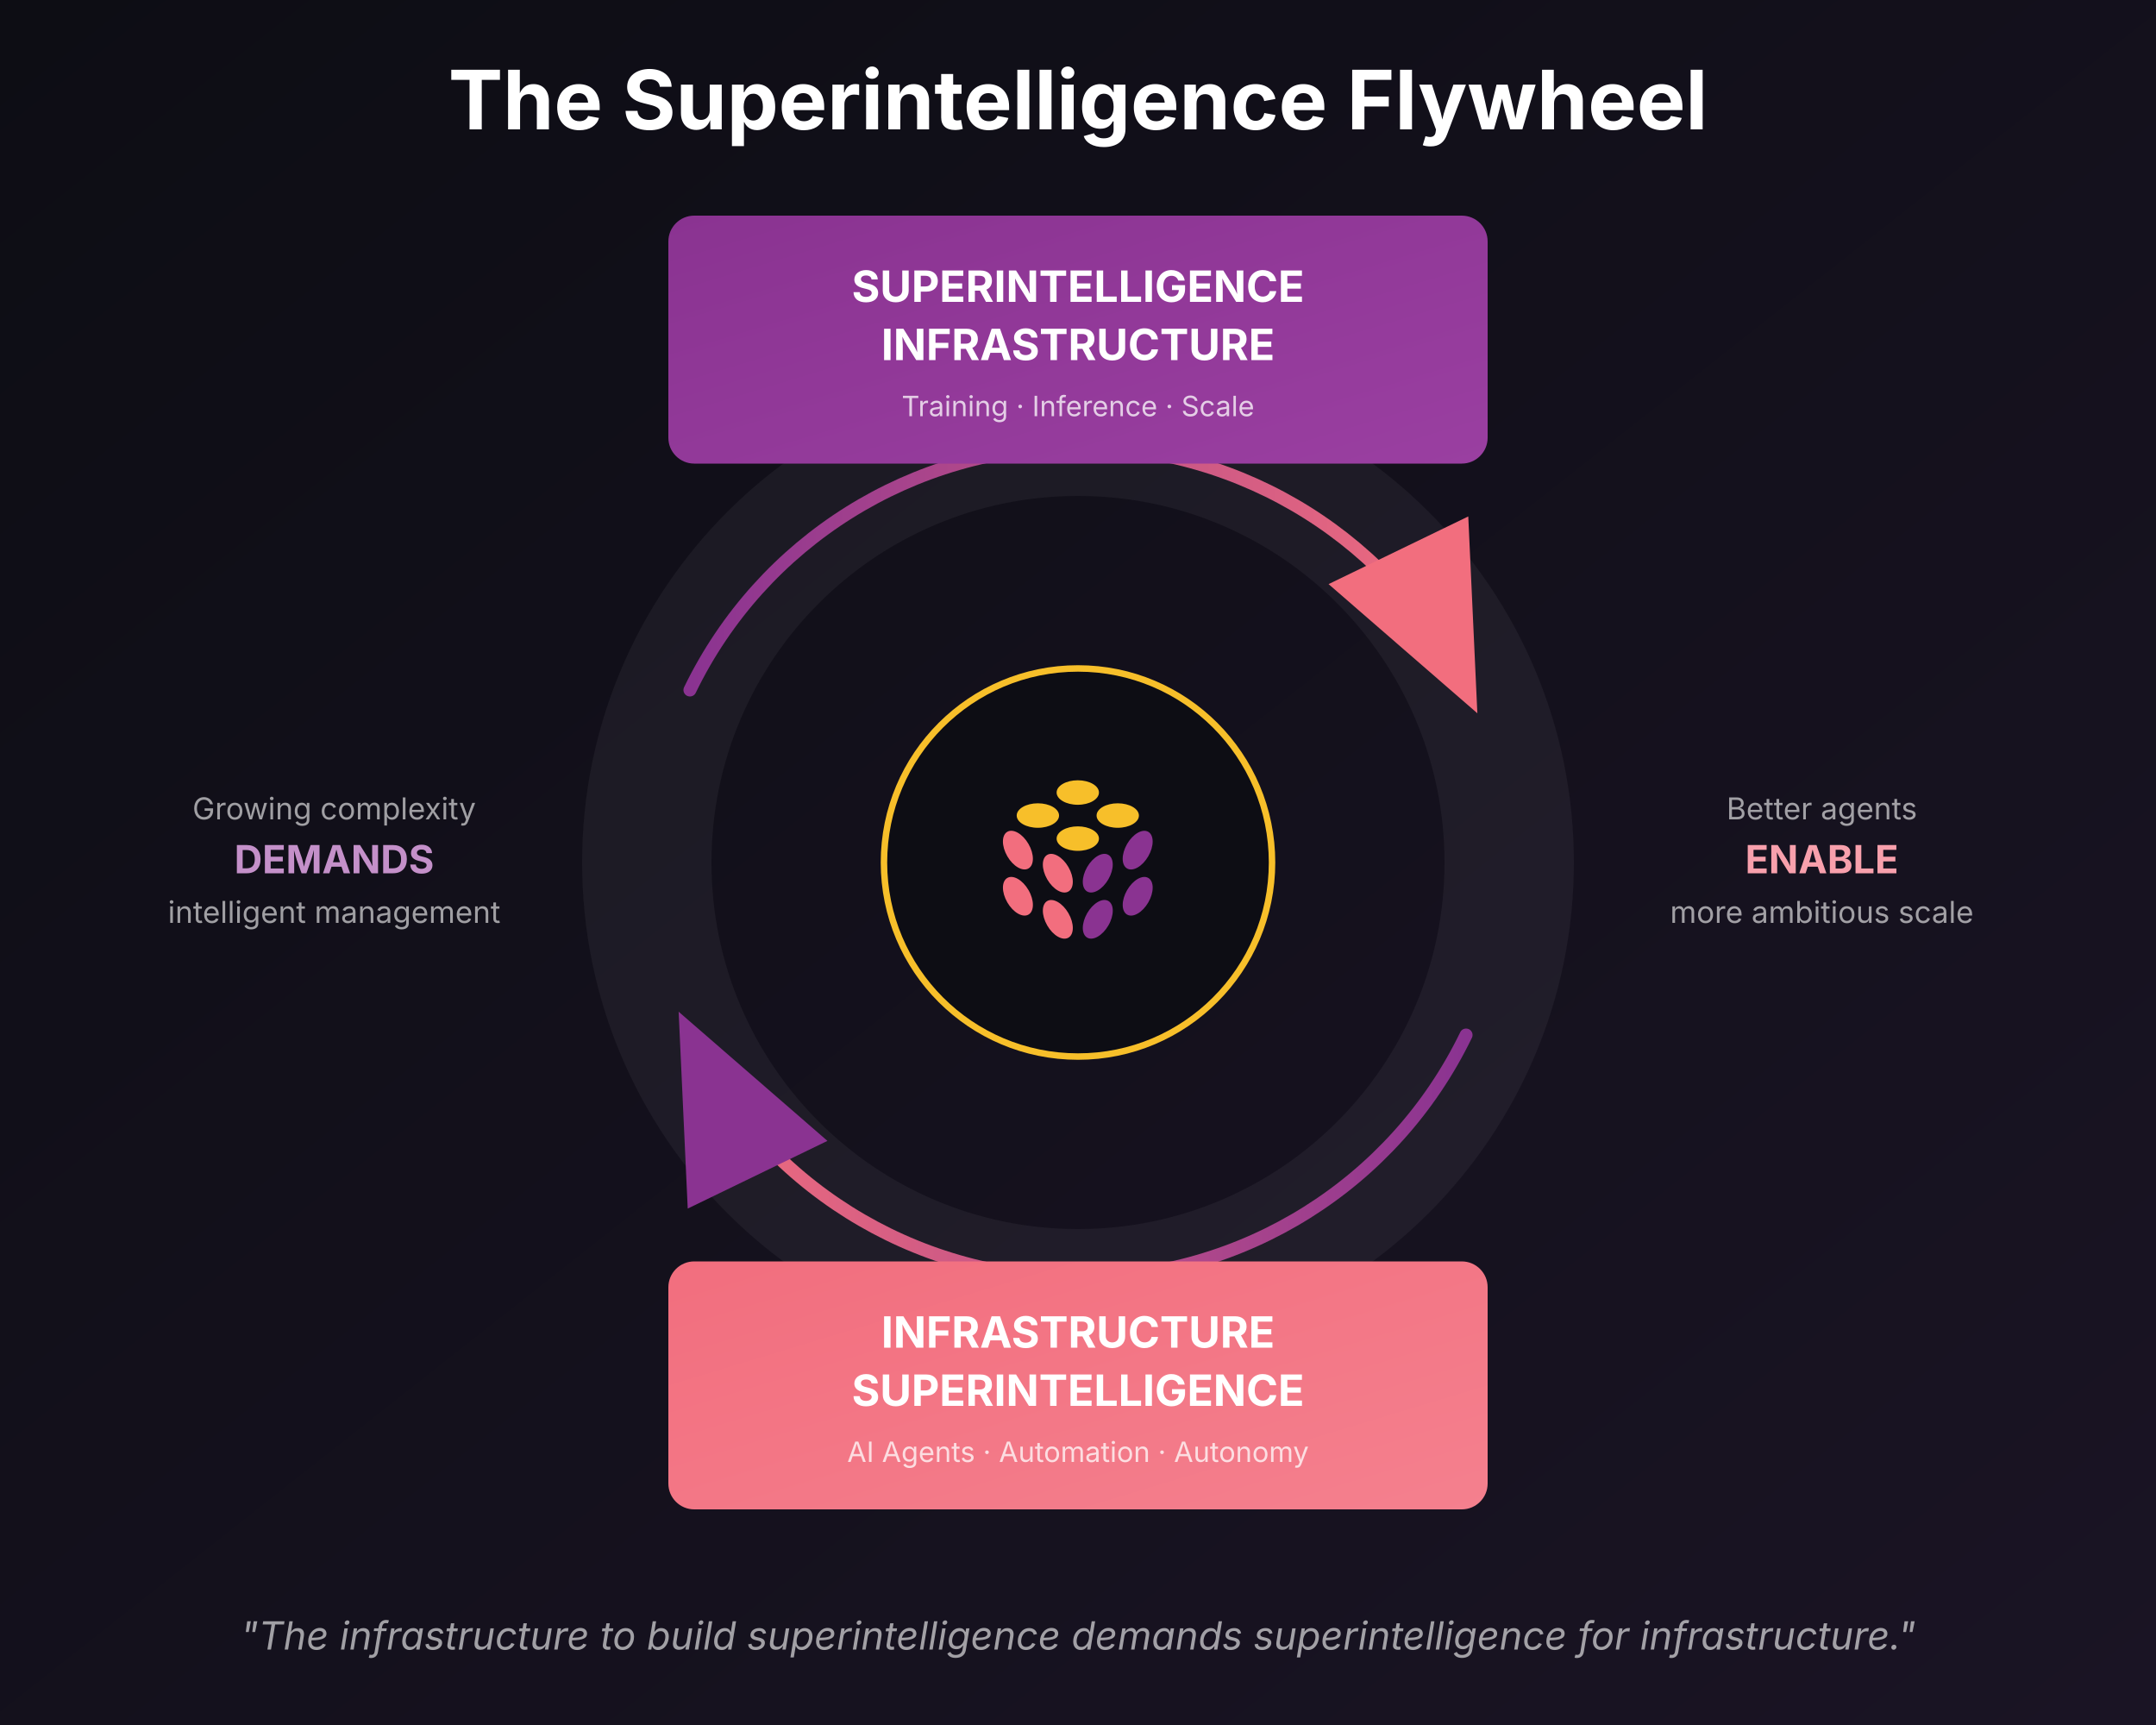
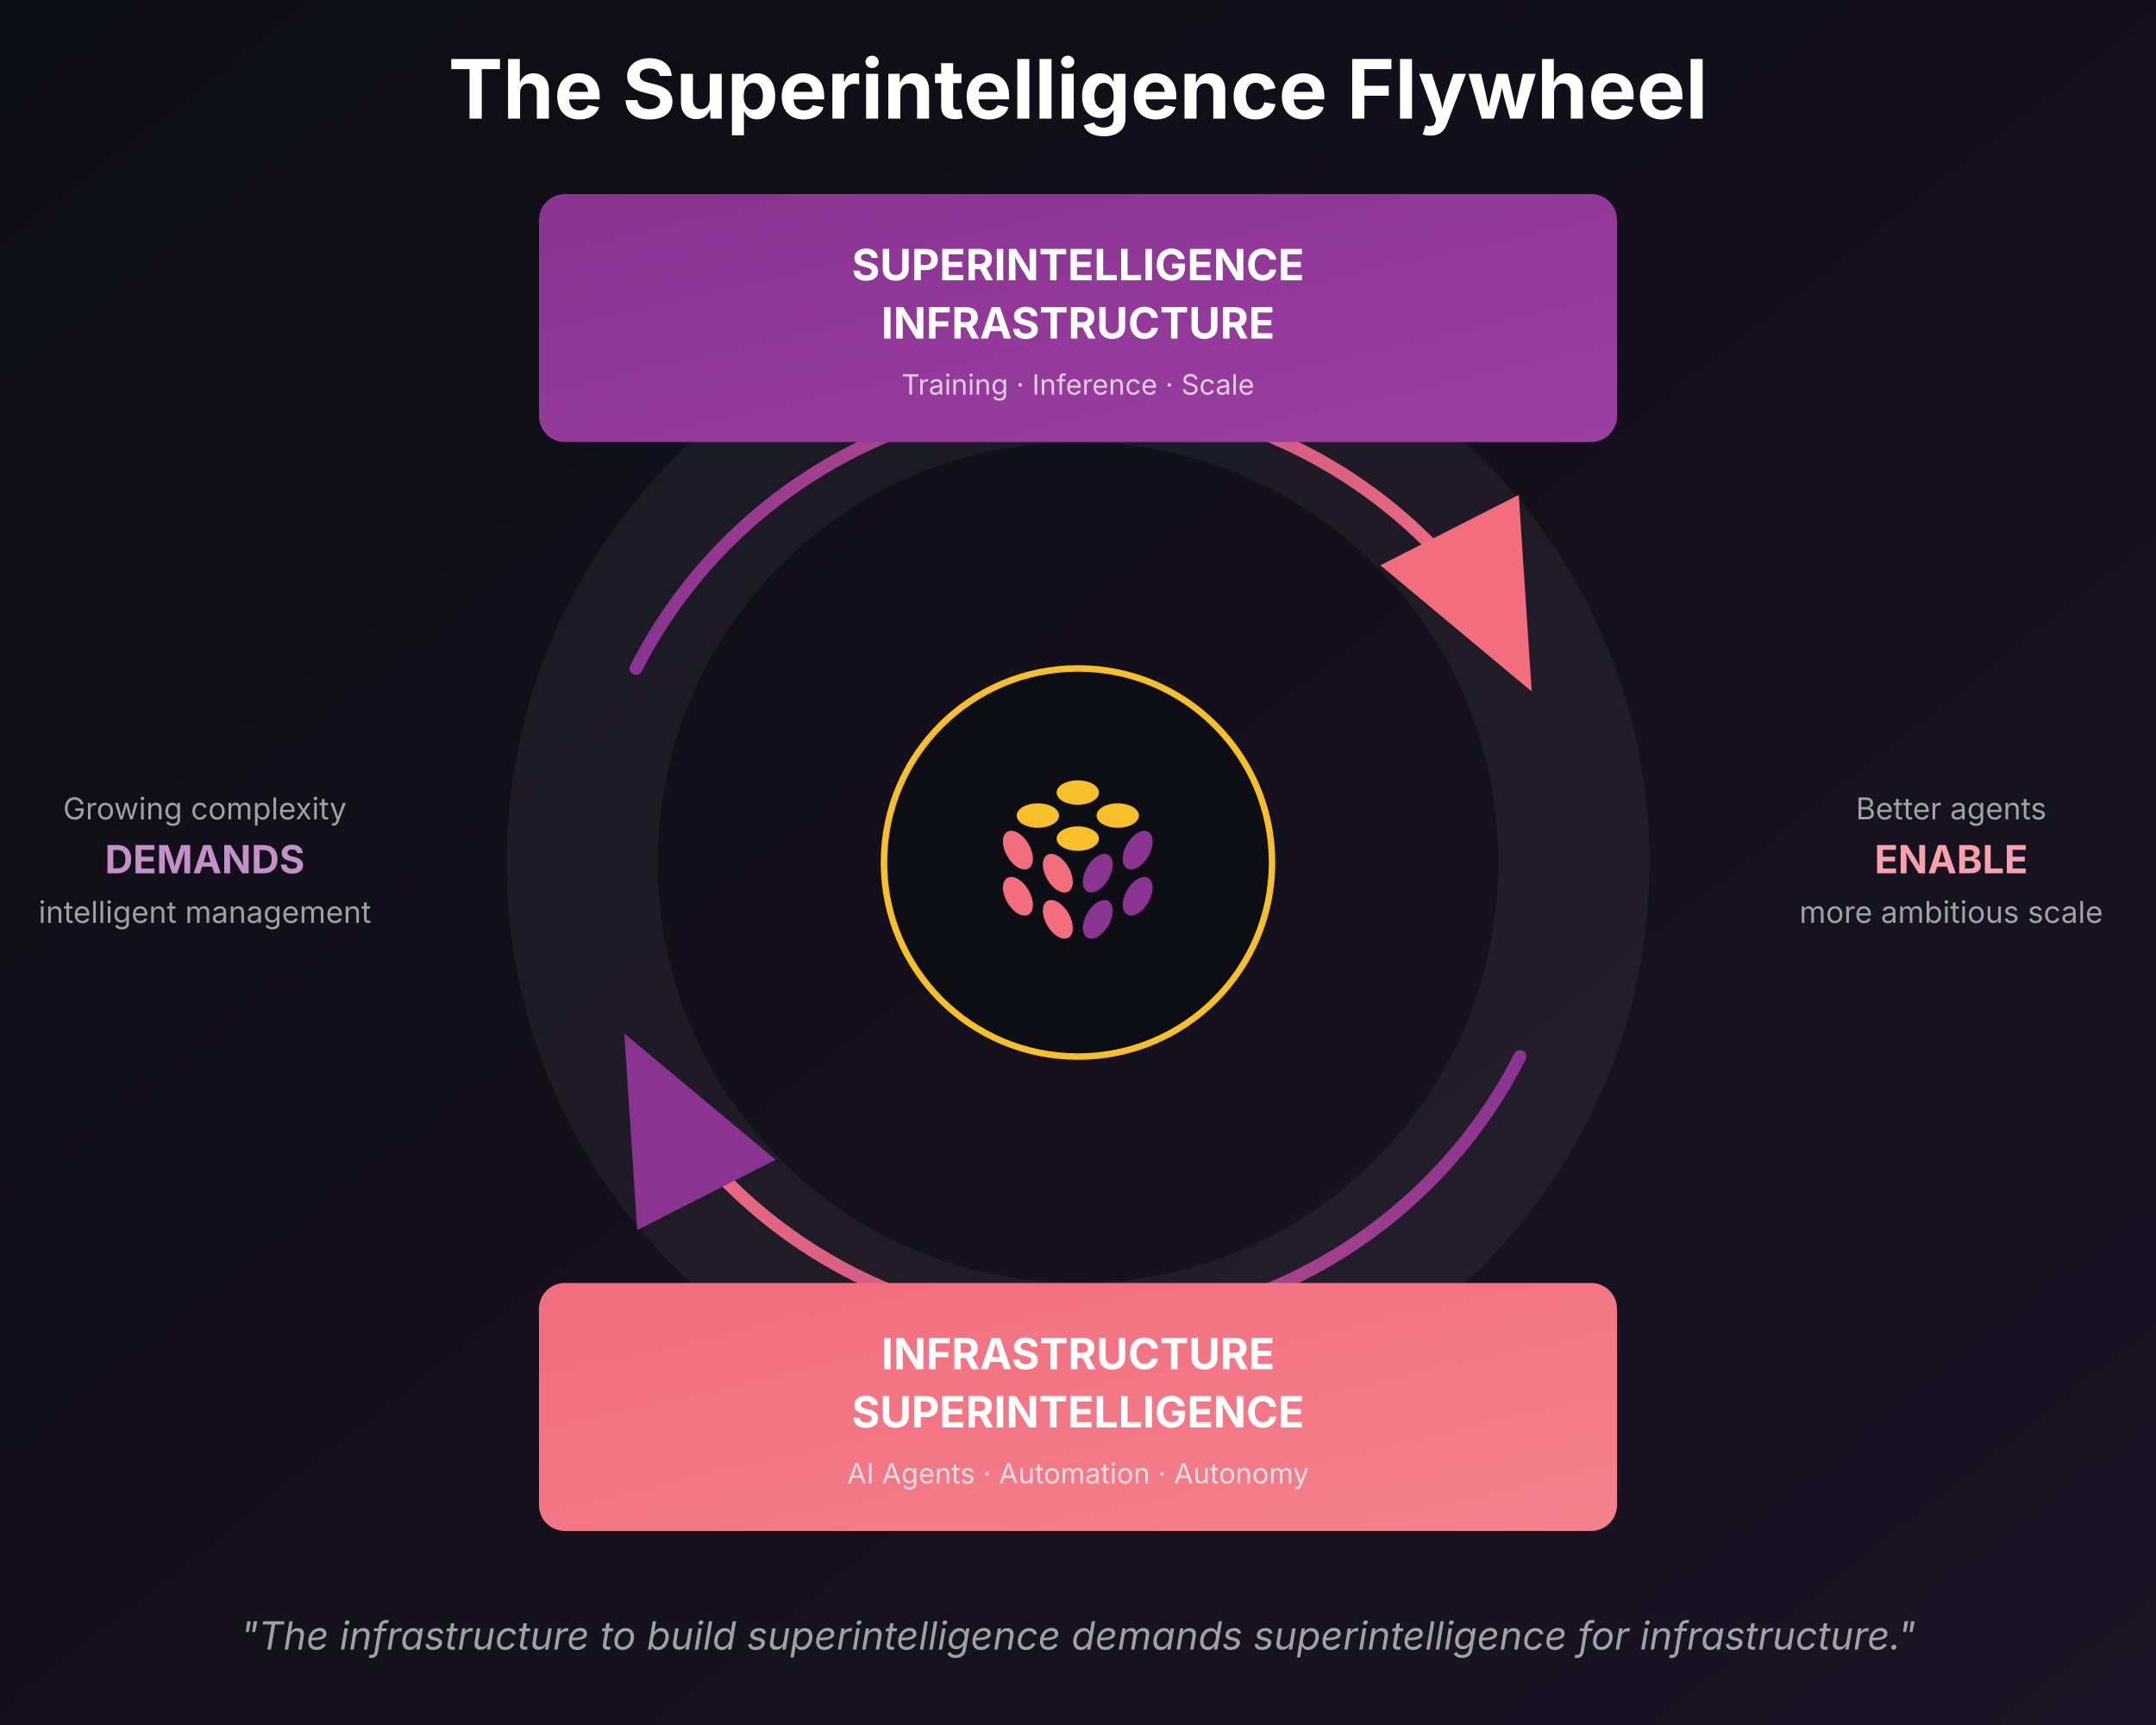
<svg xmlns="http://www.w3.org/2000/svg" viewBox="0 0 1000 800">
  <defs>
    <linearGradient id="bgGrad" x1="0%" y1="0%" x2="100%" y2="100%">
      <stop offset="0%" style="stop-color:#0d0d14" />
      <stop offset="100%" style="stop-color:#1a1424" />
    </linearGradient>
    <linearGradient id="purpleGrad" x1="0%" y1="0%" x2="100%" y2="100%">
      <stop offset="0%" style="stop-color:#8A3391" />
      <stop offset="100%" style="stop-color:#9a3fa1" />
    </linearGradient>
    <linearGradient id="salmonGrad" x1="0%" y1="0%" x2="100%" y2="100%">
      <stop offset="0%" style="stop-color:#F26E7E" />
      <stop offset="100%" style="stop-color:#f4808e" />
    </linearGradient>
    <linearGradient id="arcGrad1" x1="0%" y1="0%" x2="100%" y2="0%">
      <stop offset="0%" style="stop-color:#8A3391" />
      <stop offset="100%" style="stop-color:#F26E7E" />
    </linearGradient>
    <linearGradient id="arcGrad2" x1="100%" y1="0%" x2="0%" y2="0%">
      <stop offset="0%" style="stop-color:#8A3391" />
      <stop offset="100%" style="stop-color:#F26E7E" />
    </linearGradient>
    <marker id="arrow1" markerWidth="14" markerHeight="12" refX="12" refY="6" orient="auto">
      <path d="M 0 0 L 14 6 L 0 12 Z" fill="#F26E7E" />
    </marker>
    <marker id="arrow2" markerWidth="14" markerHeight="12" refX="12" refY="6" orient="auto">
      <path d="M 0 0 L 14 6 L 0 12 Z" fill="#8A3391" />
    </marker>
  </defs>
  <rect width="1000" height="800" fill="url(#bgGrad)" />
-   <text x="500" y="60" text-anchor="middle" font-family="system-ui, -apple-system, sans-serif" font-size="38" font-weight="700" fill="white">The Superintelligence Flywheel</text>
-   <circle cx="500" cy="400" r="200" fill="none" stroke="rgba(255,255,255,0.05)" stroke-width="60" />
-   <path d="M 320 320 A 200 200 0 0 1 680 320" fill="none" stroke="url(#arcGrad1)" stroke-width="6" stroke-linecap="round" marker-end="url(#arrow1)" />
-   <path d="M 680 480 A 200 200 0 0 1 320 480" fill="none" stroke="url(#arcGrad2)" stroke-width="6" stroke-linecap="round" marker-end="url(#arrow2)" />
-   <rect x="310" y="100" width="380" height="115" rx="12" fill="url(#purpleGrad)" />
-   <text x="500" y="140" text-anchor="middle" font-family="system-ui, -apple-system, sans-serif" font-size="20" font-weight="700" fill="white">SUPERINTELLIGENCE</text>
-   <text x="500" y="167" text-anchor="middle" font-family="system-ui, -apple-system, sans-serif" font-size="20" font-weight="700" fill="white">INFRASTRUCTURE</text>
-   <text x="500" y="193" text-anchor="middle" font-family="system-ui, -apple-system, sans-serif" font-size="13" fill="rgba(255,255,255,0.75)">Training · Inference · Scale</text>
-   <rect x="310" y="585" width="380" height="115" rx="12" fill="url(#salmonGrad)" />
-   <text x="500" y="625" text-anchor="middle" font-family="system-ui, -apple-system, sans-serif" font-size="20" font-weight="700" fill="white">INFRASTRUCTURE</text>
-   <text x="500" y="652" text-anchor="middle" font-family="system-ui, -apple-system, sans-serif" font-size="20" font-weight="700" fill="white">SUPERINTELLIGENCE</text>
-   <text x="500" y="678" text-anchor="middle" font-family="system-ui, -apple-system, sans-serif" font-size="13" fill="rgba(255,255,255,0.75)">AI Agents · Automation · Autonomy</text>
-   <text x="155" y="380" text-anchor="middle" font-family="system-ui, -apple-system, sans-serif" font-size="14" fill="rgba(255,255,255,0.6)">Growing complexity</text>
-   <text x="155" y="405" text-anchor="middle" font-family="system-ui, -apple-system, sans-serif" font-size="18" font-weight="700" fill="#c490c9">DEMANDS</text>
-   <text x="155" y="428" text-anchor="middle" font-family="system-ui, -apple-system, sans-serif" font-size="14" fill="rgba(255,255,255,0.6)">intelligent management</text>
-   <text x="845" y="380" text-anchor="middle" font-family="system-ui, -apple-system, sans-serif" font-size="14" fill="rgba(255,255,255,0.6)">Better agents</text>
-   <text x="845" y="405" text-anchor="middle" font-family="system-ui, -apple-system, sans-serif" font-size="18" font-weight="700" fill="#f8a0ac">ENABLE</text>
-   <text x="845" y="428" text-anchor="middle" font-family="system-ui, -apple-system, sans-serif" font-size="14" fill="rgba(255,255,255,0.6)">more ambitious scale</text>
+   <text x="500" y="55" text-anchor="middle" font-family="system-ui, -apple-system, sans-serif" font-size="38" font-weight="700" fill="white">The Superintelligence Flywheel</text>
+   <circle cx="500" cy="400" r="230" fill="none" stroke="rgba(255,255,255,0.05)" stroke-width="70" />
+   <path d="M 295 310 A 230 230 0 0 1 705 310" fill="none" stroke="url(#arcGrad1)" stroke-width="6" stroke-linecap="round" marker-end="url(#arrow1)" />
+   <path d="M 705 490 A 230 230 0 0 1 295 490" fill="none" stroke="url(#arcGrad2)" stroke-width="6" stroke-linecap="round" marker-end="url(#arrow2)" />
+   <rect x="250" y="90" width="500" height="115" rx="12" fill="url(#purpleGrad)" />
+   <text x="500" y="130" text-anchor="middle" font-family="system-ui, -apple-system, sans-serif" font-size="20" font-weight="700" fill="white">SUPERINTELLIGENCE</text>
+   <text x="500" y="157" text-anchor="middle" font-family="system-ui, -apple-system, sans-serif" font-size="20" font-weight="700" fill="white">INFRASTRUCTURE</text>
+   <text x="500" y="183" text-anchor="middle" font-family="system-ui, -apple-system, sans-serif" font-size="13" fill="rgba(255,255,255,0.75)">Training · Inference · Scale</text>
+   <rect x="250" y="595" width="500" height="115" rx="12" fill="url(#salmonGrad)" />
+   <text x="500" y="635" text-anchor="middle" font-family="system-ui, -apple-system, sans-serif" font-size="20" font-weight="700" fill="white">INFRASTRUCTURE</text>
+   <text x="500" y="662" text-anchor="middle" font-family="system-ui, -apple-system, sans-serif" font-size="20" font-weight="700" fill="white">SUPERINTELLIGENCE</text>
+   <text x="500" y="688" text-anchor="middle" font-family="system-ui, -apple-system, sans-serif" font-size="13" fill="rgba(255,255,255,0.75)">AI Agents · Automation · Autonomy</text>
+   <text x="95" y="380" text-anchor="middle" font-family="system-ui, -apple-system, sans-serif" font-size="14" fill="rgba(255,255,255,0.6)">Growing complexity</text>
+   <text x="95" y="405" text-anchor="middle" font-family="system-ui, -apple-system, sans-serif" font-size="18" font-weight="700" fill="#c490c9">DEMANDS</text>
+   <text x="95" y="428" text-anchor="middle" font-family="system-ui, -apple-system, sans-serif" font-size="14" fill="rgba(255,255,255,0.6)">intelligent management</text>
+   <text x="905" y="380" text-anchor="middle" font-family="system-ui, -apple-system, sans-serif" font-size="14" fill="rgba(255,255,255,0.6)">Better agents</text>
+   <text x="905" y="405" text-anchor="middle" font-family="system-ui, -apple-system, sans-serif" font-size="18" font-weight="700" fill="#f8a0ac">ENABLE</text>
+   <text x="905" y="428" text-anchor="middle" font-family="system-ui, -apple-system, sans-serif" font-size="14" fill="rgba(255,255,255,0.6)">more ambitious scale</text>
  <circle cx="500" cy="400" r="90" fill="#0d0d14" stroke="#F7BF2A" stroke-width="3" />
  <svg x="435" y="335" width="130" height="130" viewBox="0 0 300 300">
    <path d="M97.024 205.745C103.293 202.125 103.304 190.406 97.047 179.569C90.79 168.733 80.636 162.882 74.367 166.502C68.097 170.122 68.087 181.841 74.343 192.678C80.6 203.514 90.754 209.364 97.024 205.745Z" fill="#F26E7E" />
    <path d="M139.748 230.446C146.018 226.826 146.028 215.107 139.772 204.27C133.515 193.434 123.361 187.584 117.091 191.203C110.822 194.823 110.811 206.542 117.068 217.379C123.325 228.215 133.479 234.066 139.748 230.446Z" fill="#F26E7E" />
    <path d="M97.009 156.365C103.279 152.746 103.289 141.027 97.032 130.19C90.776 119.354 80.621 113.503 74.352 117.123C68.082 120.743 68.072 132.462 74.329 143.298C80.585 154.135 90.74 159.985 97.009 156.365Z" fill="#F26E7E" />
    <path d="M139.735 181.067C146.004 177.447 146.015 165.728 139.758 154.892C133.501 144.055 123.347 138.205 117.078 141.825C110.808 145.444 110.798 157.164 117.054 168C123.311 178.837 133.465 184.687 139.735 181.067Z" fill="#F26E7E" />
    <path d="M225.253 192.693C231.509 181.857 231.499 170.138 225.229 166.518C218.96 162.898 208.806 168.748 202.549 179.585C196.292 190.421 196.303 202.14 202.572 205.76C208.842 209.38 218.996 203.53 225.253 192.693Z" fill="#8A3391" />
    <path d="M182.536 217.354C188.793 206.517 188.783 194.798 182.513 191.178C176.244 187.559 166.089 193.409 159.833 204.245C153.576 215.082 153.586 226.801 159.856 230.421C166.125 234.041 176.28 228.19 182.536 217.354Z" fill="#8A3391" />
    <path d="M225.228 143.326C231.484 132.489 231.474 120.77 225.205 117.15C218.935 113.531 208.781 119.381 202.524 130.217C196.267 141.054 196.278 152.773 202.547 156.393C208.817 160.013 218.971 154.162 225.228 143.326Z" fill="#8A3391" />
    <path d="M182.512 167.986C188.769 157.15 188.758 145.43 182.489 141.811C176.219 138.191 166.065 144.041 159.808 154.878C153.551 165.714 153.562 177.433 159.831 181.053C166.101 184.673 176.255 178.823 182.512 167.986Z" fill="#8A3391" />
    <path d="M149.771 88.217C162.284 88.217 172.428 82.348 172.428 75.109C172.428 67.869 162.284 62 149.771 62C137.257 62 127.113 67.869 127.113 75.109C127.113 82.348 137.257 88.217 149.771 88.217Z" fill="#F7BF2A" />
    <path d="M107.055 112.852C119.569 112.852 129.713 106.983 129.713 99.744C129.713 92.504 119.569 86.635 107.055 86.635C94.542 86.635 84.398 92.504 84.398 99.744C84.398 106.983 94.542 112.852 107.055 112.852Z" fill="#F7BF2A" />
    <path d="M192.543 112.852C205.056 112.852 215.2 106.983 215.2 99.744C215.2 92.504 205.056 86.635 192.543 86.635C180.03 86.635 169.886 92.504 169.886 99.744C169.886 106.983 180.03 112.852 192.543 112.852Z" fill="#F7BF2A" />
    <path d="M149.771 137.543C162.284 137.543 172.428 131.674 172.428 124.434C172.428 117.195 162.284 111.326 149.771 111.326C137.257 111.326 127.113 117.195 127.113 124.434C127.113 131.674 137.257 137.543 149.771 137.543Z" fill="#F7BF2A" />
  </svg>
  <text x="500" y="765" text-anchor="middle" font-family="system-ui, -apple-system, sans-serif" font-size="18" fill="rgba(255,255,255,0.6)" font-style="italic">"The infrastructure to build superintelligence demands superintelligence for infrastructure."</text>
</svg>
